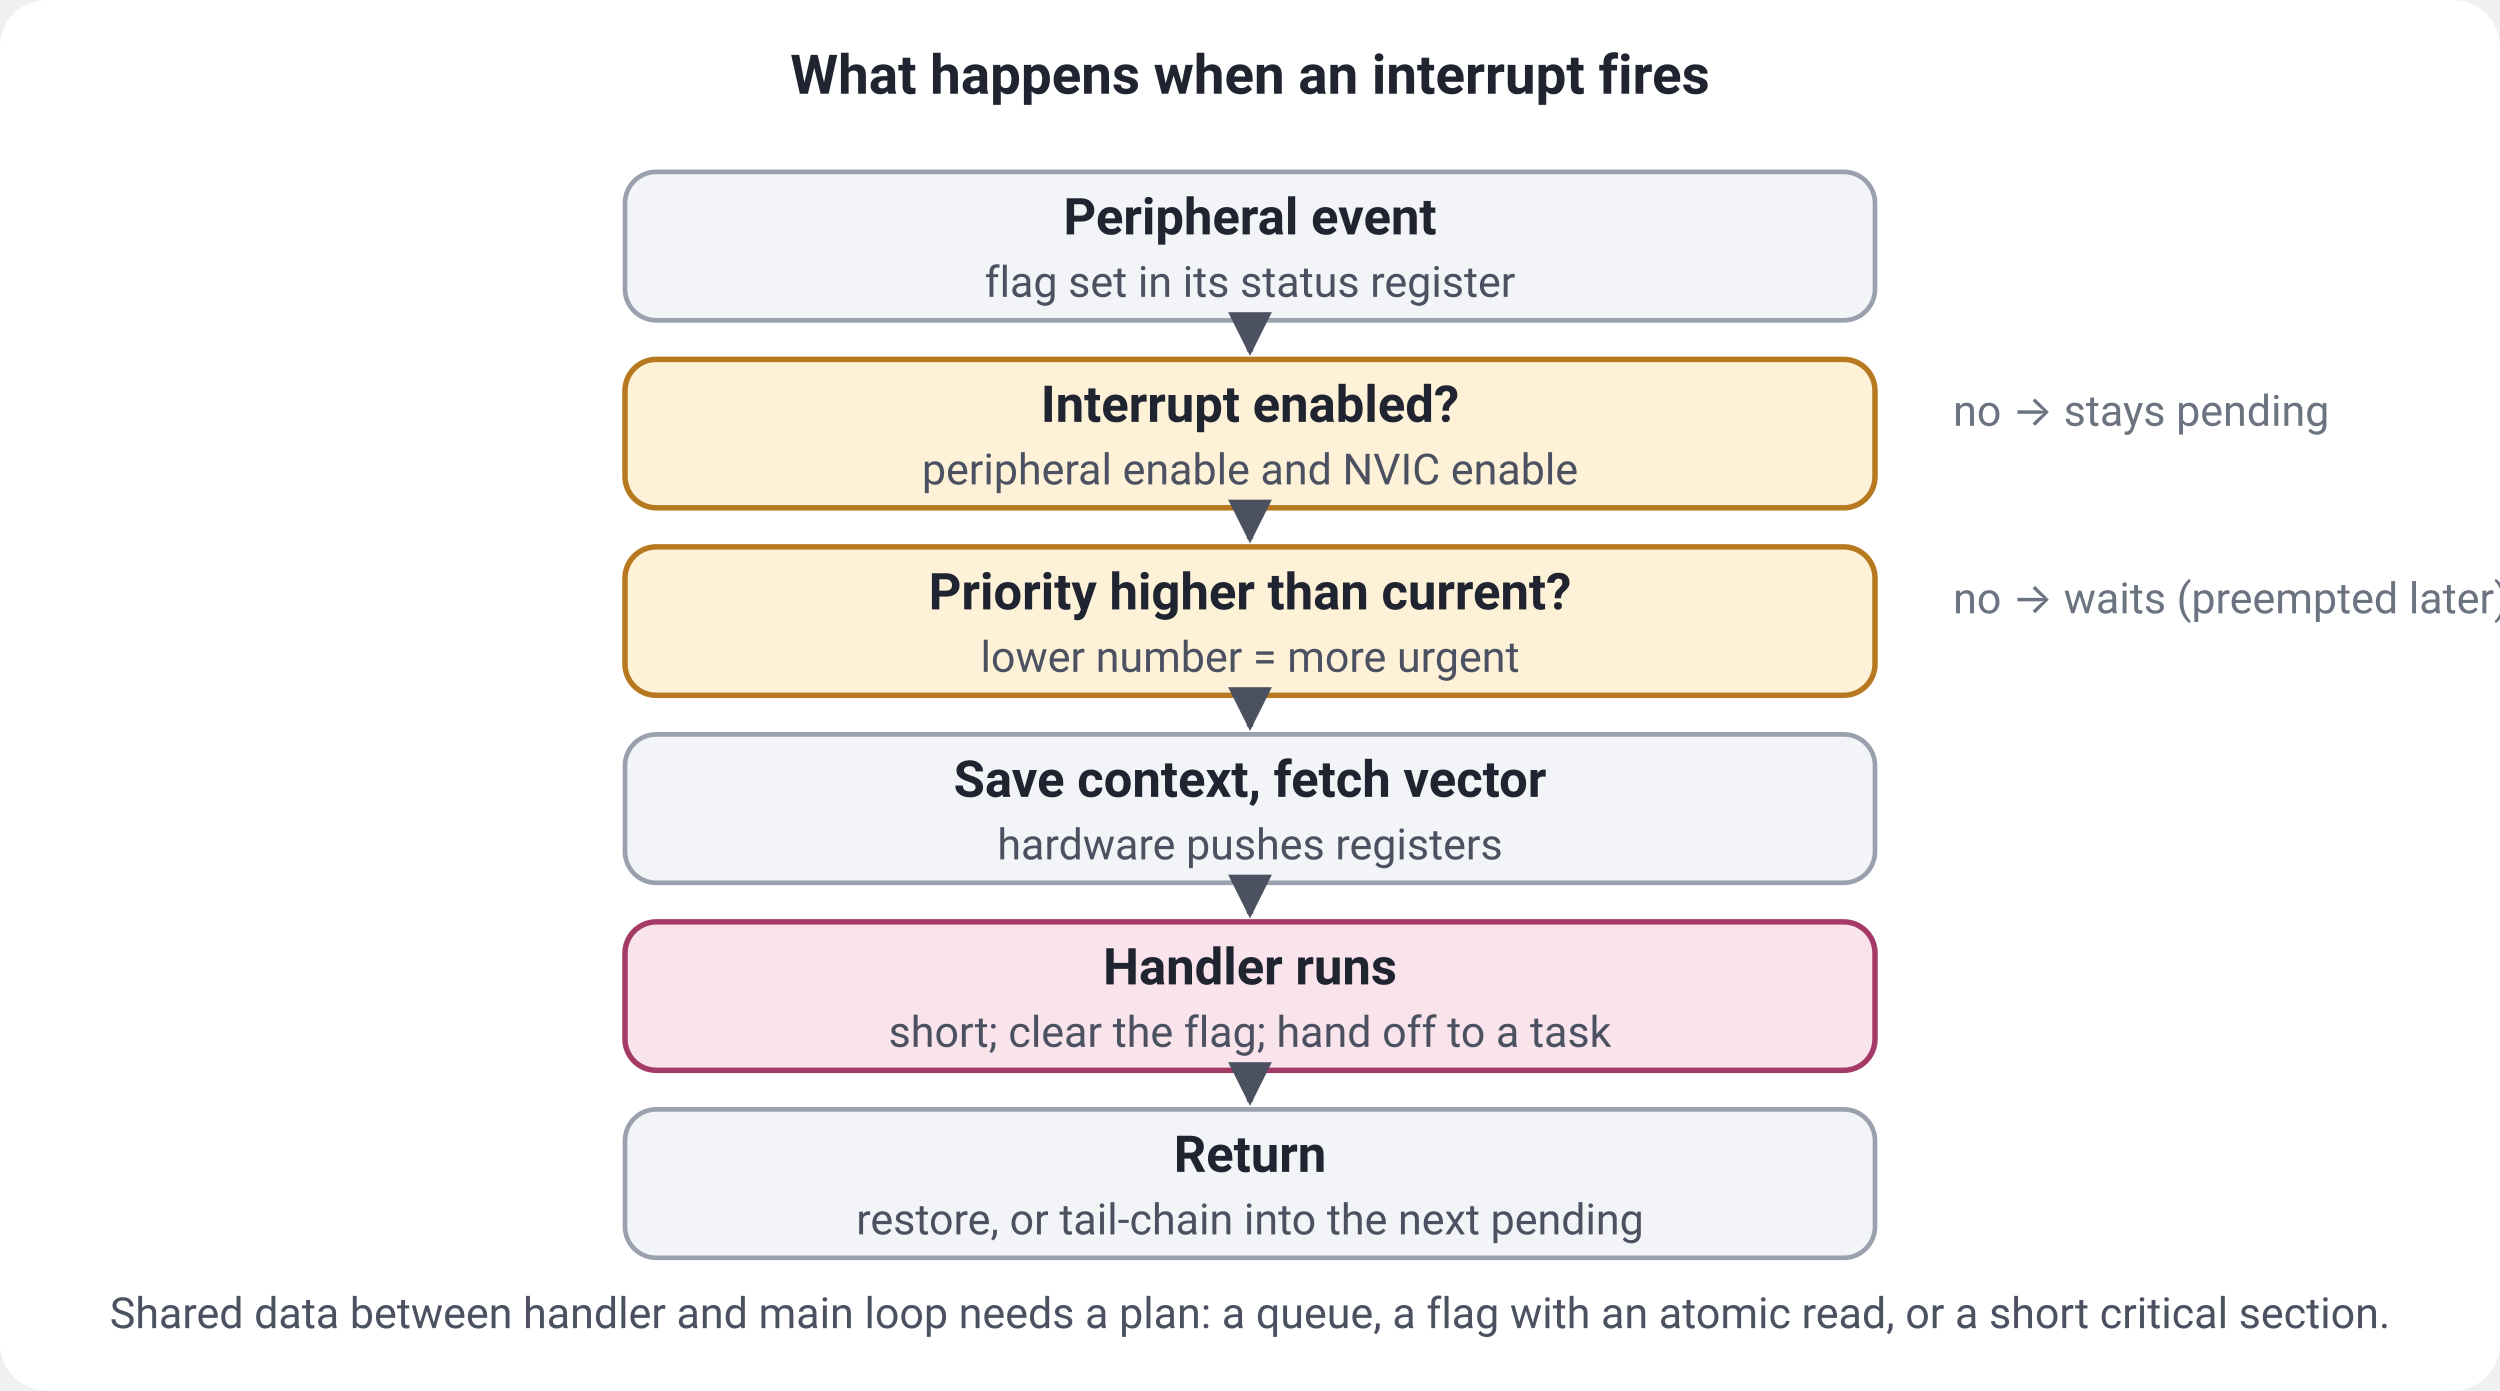
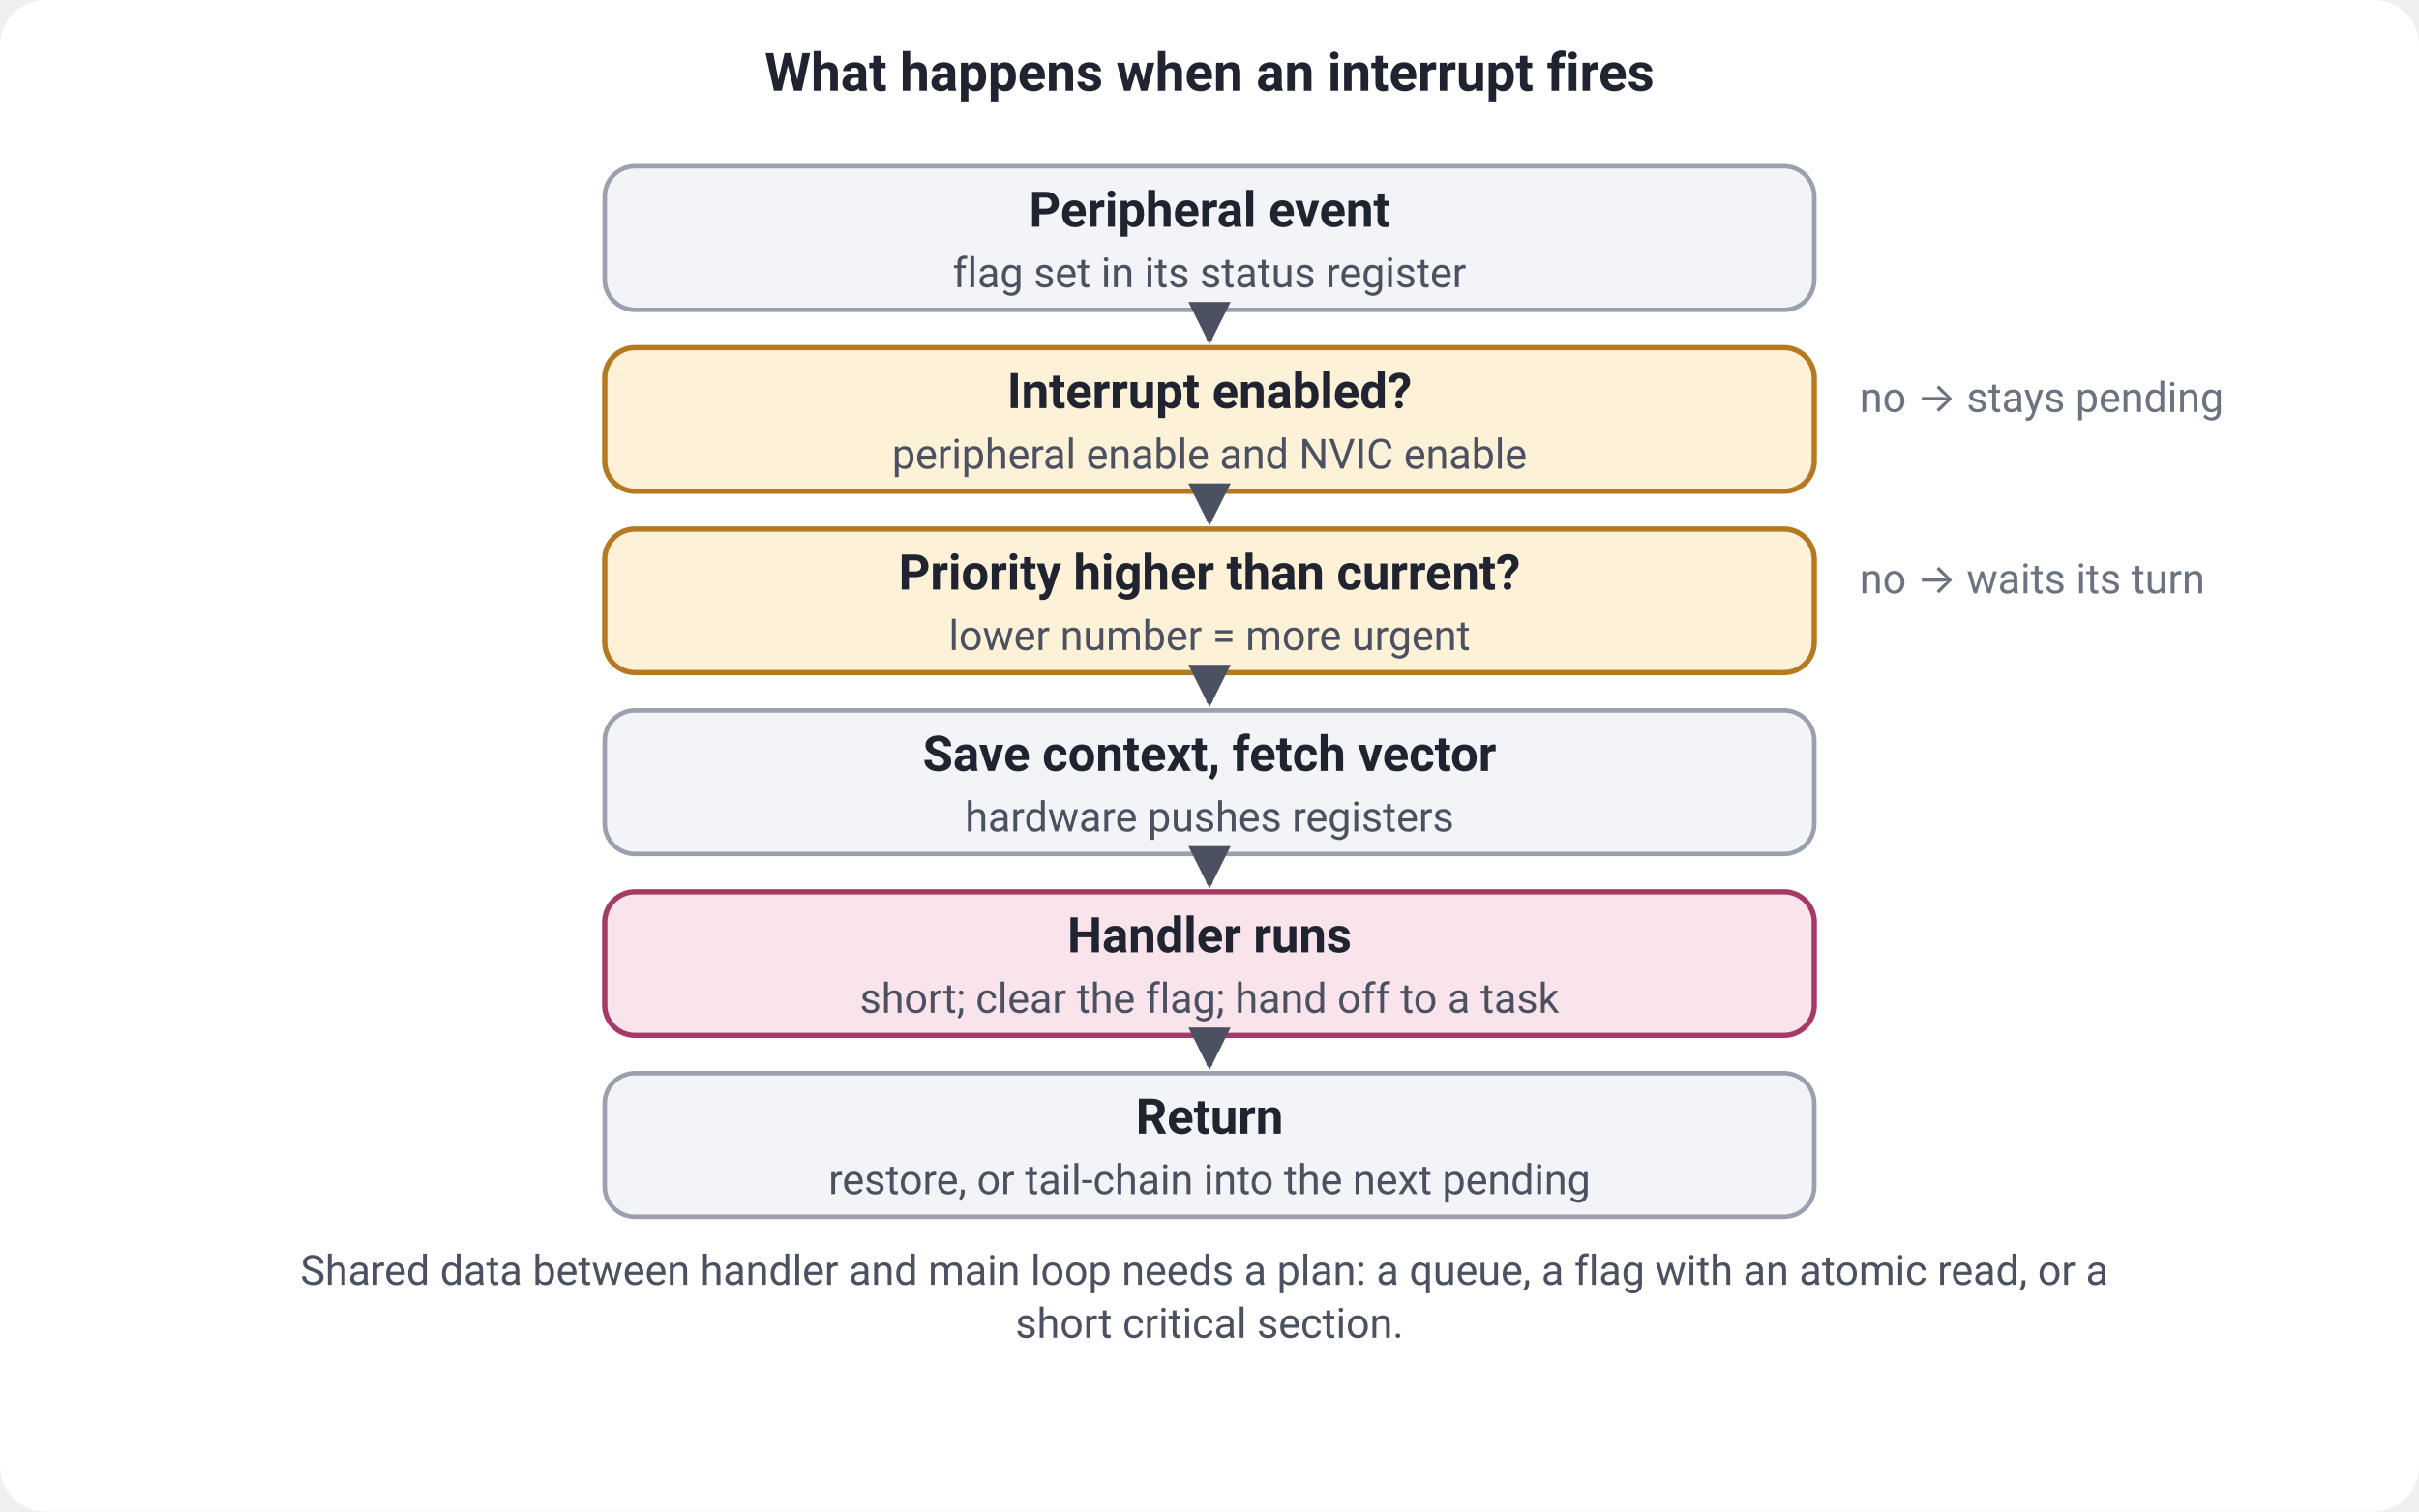
- <svg xmlns="http://www.w3.org/2000/svg" viewBox="0 0 640 356" width="640" height="356" role="img" aria-labelledby="t">
+ <svg xmlns="http://www.w3.org/2000/svg" viewBox="0 0 640 400" width="640" height="400" role="img" aria-labelledby="t">
  <style>
  .bg{fill:#ffffff}.ink{fill:#1f2430}.ink2{fill:#4b5160}.ink3{fill:#6b7280}
  .ln{stroke:#4b5160;fill:none;stroke-width:1.6}.ln2{stroke:#9aa0ad;fill:none;stroke-width:1.2;stroke-dasharray:4 3}
  .box{fill:#f3f4f7;stroke:#9aa0ad;stroke-width:1.2}.boxa{fill:#f9e4ec;stroke:#a63a66;stroke-width:1.4}
  .boxb{fill:#fdf1d8;stroke:#b7791f;stroke-width:1.4}.boxg{fill:#e3f3e8;stroke:#2f8f5b;stroke-width:1.4}
  .acc{fill:#a63a66}.amb{fill:#b7791f}.grn{fill:#2f8f5b}.sig{stroke:#1f2430;fill:none;stroke-width:2}
  .siga{stroke:#a63a66;fill:none;stroke-width:2}.sigb{stroke:#b7791f;fill:none;stroke-width:2}
  text{font-family:system-ui,-apple-system,Segoe UI,Roboto,sans-serif;font-size:12px}
  .t{font-size:13px;font-weight:600}.s{font-size:11px}.m{font-family:ui-monospace,SFMono-Regular,Menlo,monospace;font-size:11.5px}
  .ttl{font-size:14px;font-weight:700}
  @media (prefers-color-scheme: dark){
    .bg{fill:#171a21}.ink{fill:#e8e6ea}.ink2{fill:#c3c6cf}.ink3{fill:#9aa0ad}
    .ln{stroke:#c3c6cf}.ln2{stroke:#6b7280}.box{fill:#242a35;stroke:#6b7280}.boxa{fill:#3b1f2d;stroke:#f08cb3}
    .boxb{fill:#3a2e14;stroke:#e0a83a}.boxg{fill:#16301f;stroke:#5fcf8a}.acc{fill:#f08cb3}.amb{fill:#e0a83a}.grn{fill:#5fcf8a}
    .sig{stroke:#e8e6ea}.siga{stroke:#f08cb3}.sigb{stroke:#e0a83a}
  }
</style>
  <defs>
    <marker id="ar" viewBox="0 0 10 10" refX="9" refY="5" markerWidth="7" markerHeight="7" orient="auto-start-reverse">
      <path d="M0,0 L10,5 L0,10 z" fill="#4b5160" />
    </marker>
  </defs>
-   <rect class="bg" x="0" y="0" width="640" height="356" rx="12" />
+   <rect class="bg" x="0" y="0" width="640" height="400" rx="12" />
  <text class="ink ttl" x="320" y="24" text-anchor="middle">What happens when an interrupt fires</text>
  <rect class="box" x="160" y="44" width="320" height="38" rx="8" />
  <text class="ink t" x="320.0" y="60.0" text-anchor="middle">Peripheral event</text>
  <text class="ink2 s" x="320.0" y="76.0" text-anchor="middle">flag set in its status register</text>
  <line class="ln" x1="320.0" y1="82" x2="320.0" y2="90" marker-end="url(#ar)" />
  <rect class="boxb" x="160" y="92" width="320" height="38" rx="8" />
  <text class="ink t" x="320.0" y="108.0" text-anchor="middle">Interrupt enabled?</text>
  <text class="ink2 s" x="320.0" y="124.0" text-anchor="middle">peripheral enable and NVIC enable</text>
  <line class="ln" x1="320.0" y1="130" x2="320.0" y2="138" marker-end="url(#ar)" />
  <rect class="boxb" x="160" y="140" width="320" height="38" rx="8" />
  <text class="ink t" x="320.0" y="156.0" text-anchor="middle">Priority higher than current?</text>
  <text class="ink2 s" x="320.0" y="172.0" text-anchor="middle">lower number = more urgent</text>
  <line class="ln" x1="320.0" y1="178" x2="320.0" y2="186" marker-end="url(#ar)" />
  <rect class="box" x="160" y="188" width="320" height="38" rx="8" />
  <text class="ink t" x="320.0" y="204.0" text-anchor="middle">Save context, fetch vector</text>
  <text class="ink2 s" x="320.0" y="220.0" text-anchor="middle">hardware pushes registers</text>
  <line class="ln" x1="320.0" y1="226" x2="320.0" y2="234" marker-end="url(#ar)" />
  <rect class="boxa" x="160" y="236" width="320" height="38" rx="8" />
  <text class="ink t" x="320.0" y="252.0" text-anchor="middle">Handler runs</text>
  <text class="ink2 s" x="320.0" y="268.0" text-anchor="middle">short; clear the flag; hand off to a task</text>
  <line class="ln" x1="320.0" y1="274" x2="320.0" y2="282" marker-end="url(#ar)" />
  <rect class="box" x="160" y="284" width="320" height="38" rx="8" />
  <text class="ink t" x="320.0" y="300.0" text-anchor="middle">Return</text>
  <text class="ink2 s" x="320.0" y="316.0" text-anchor="middle">restore, or tail-chain into the next pending</text>
-   <text class="ink3 s" x="500" y="109" text-anchor="start">no → stays pending</text>
-   <text class="ink3 s" x="500" y="157" text-anchor="start">no → waits (preempted later)</text>
-   <text class="ink2 s" x="320" y="340" text-anchor="middle">Shared data between handler and main loop needs a plan: a queue, a flag with an atomic read, or a short critical section.</text>
+   <text class="ink3 s" x="492" y="109" text-anchor="start">no → stays pending</text>
+   <text class="ink3 s" x="492" y="157" text-anchor="start">no → waits its turn</text>
+   <text class="ink2 s" x="320" y="340" text-anchor="middle">
+     <tspan x="320" dy="0">Shared data between handler and main loop needs a plan: a queue, a flag with an atomic read, or a</tspan>
+     <tspan x="320" dy="14">short critical section.</tspan>
+   </text>
</svg>
